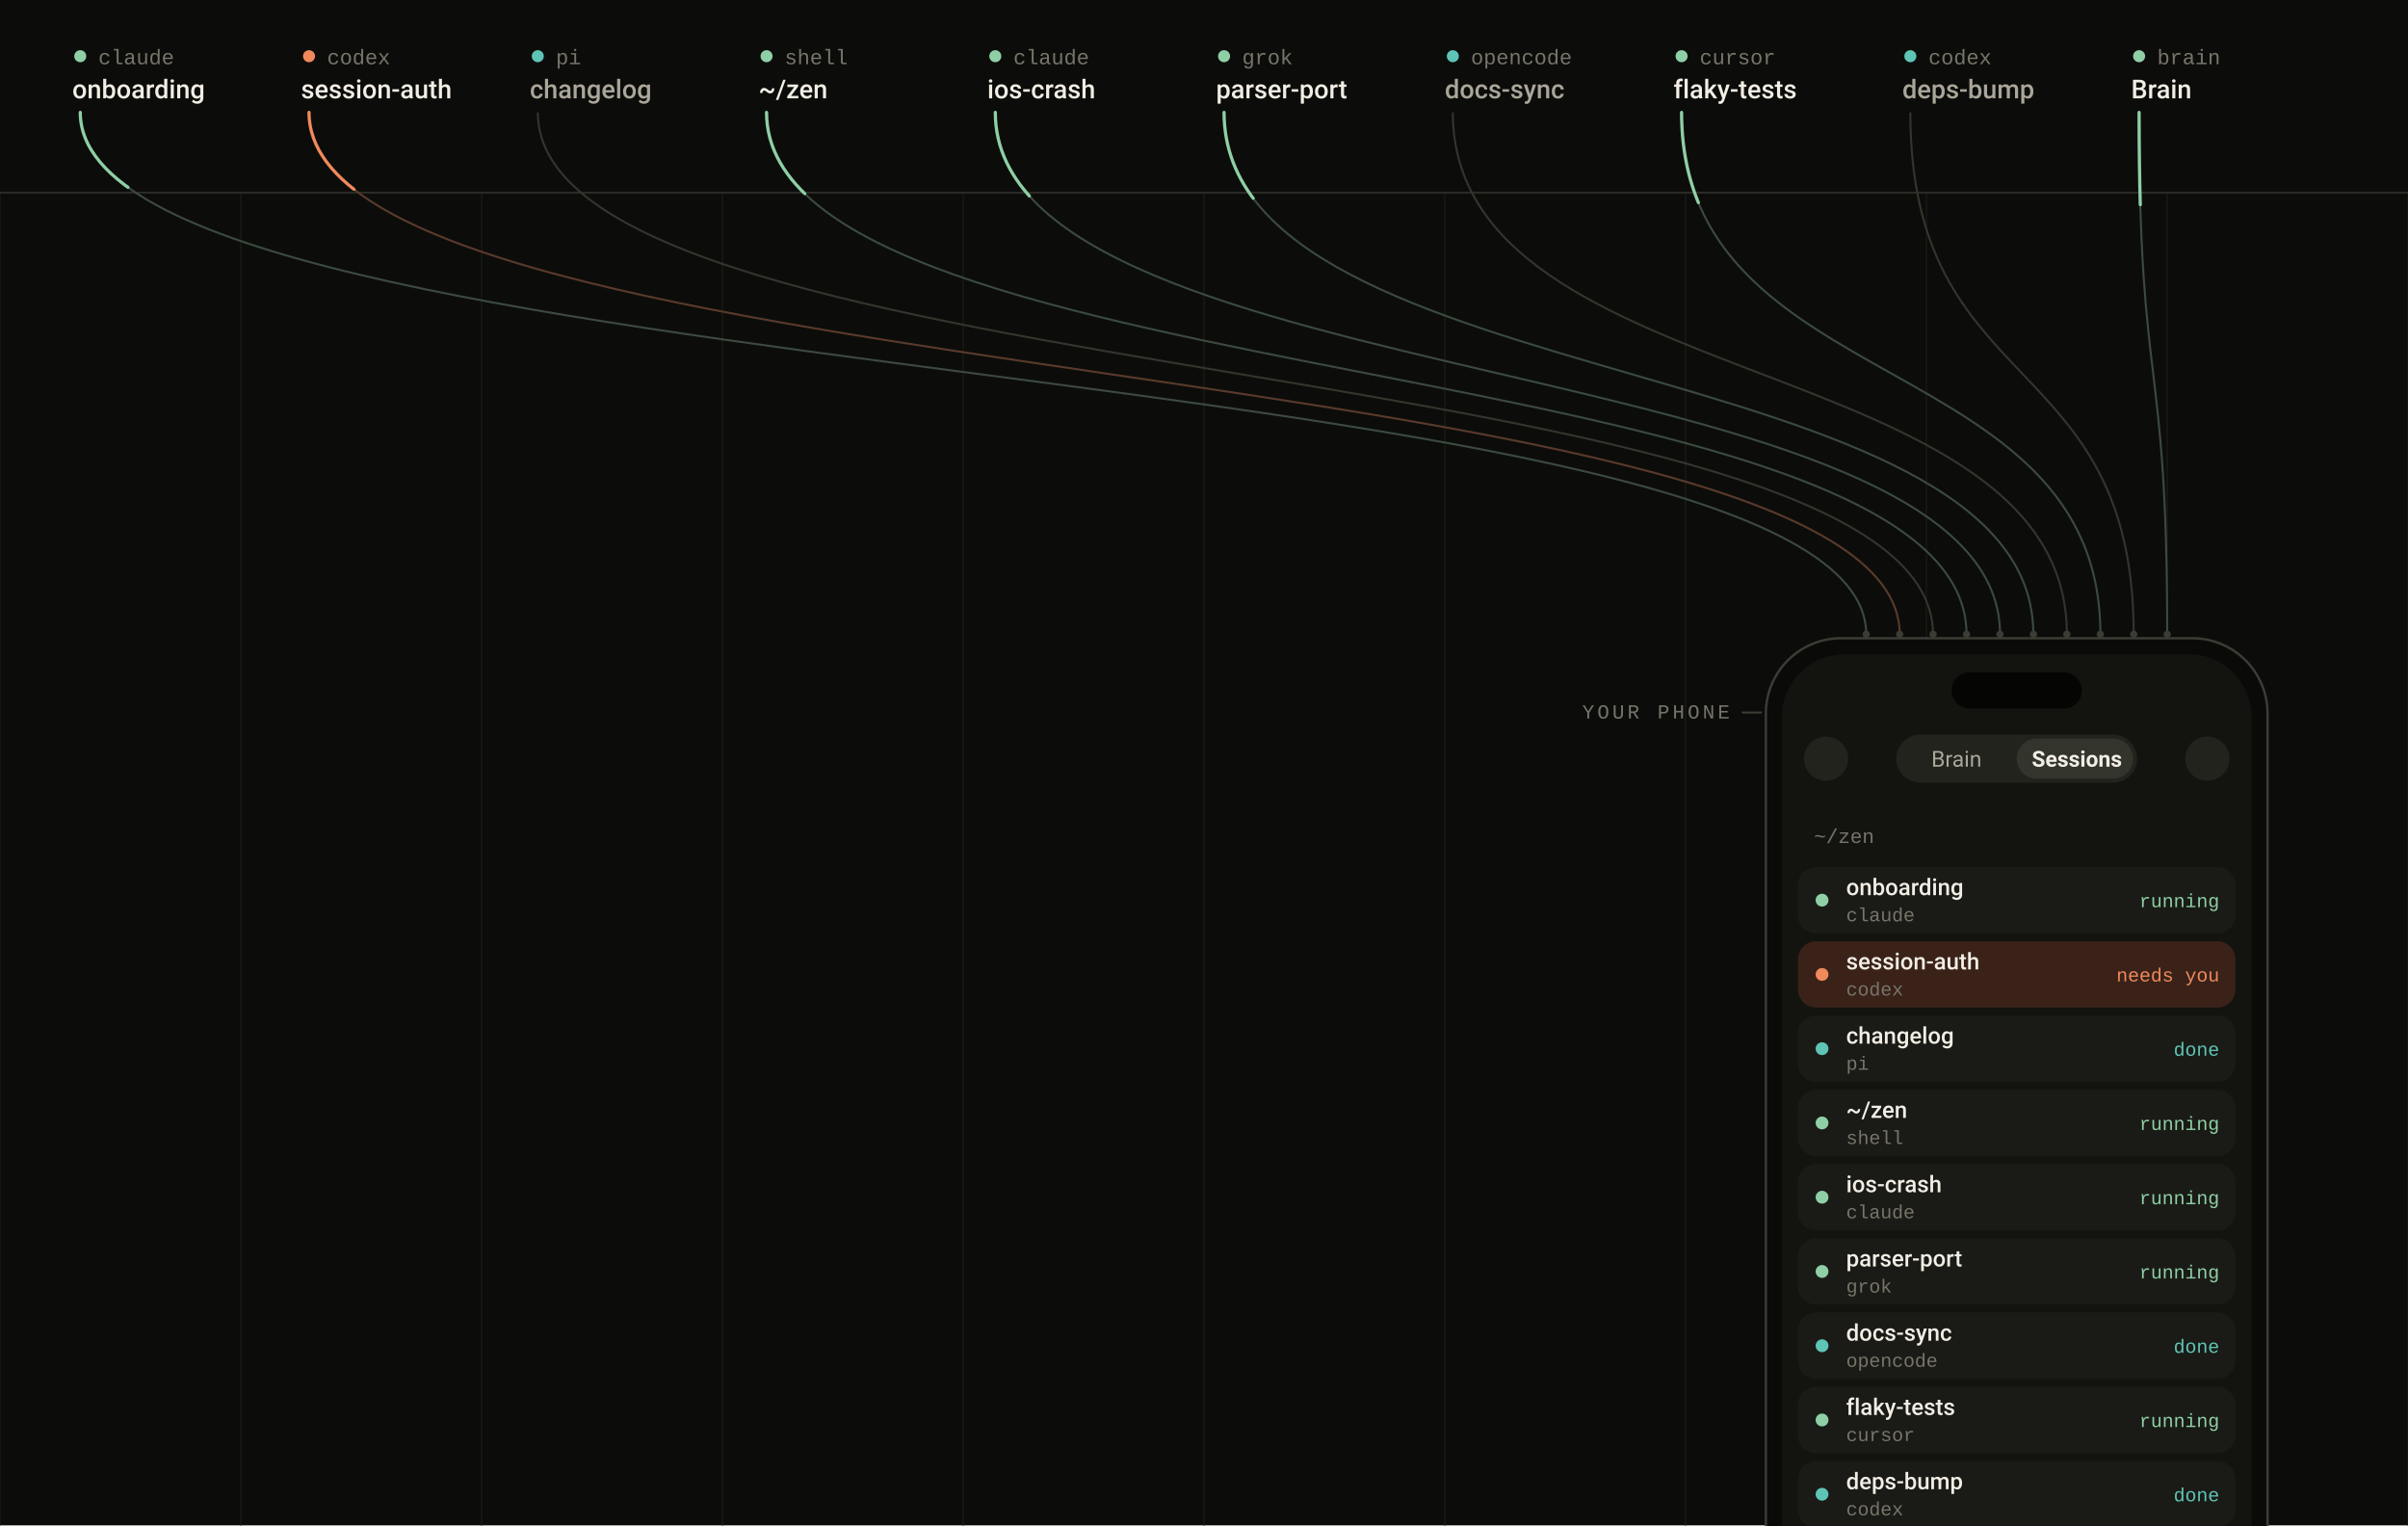
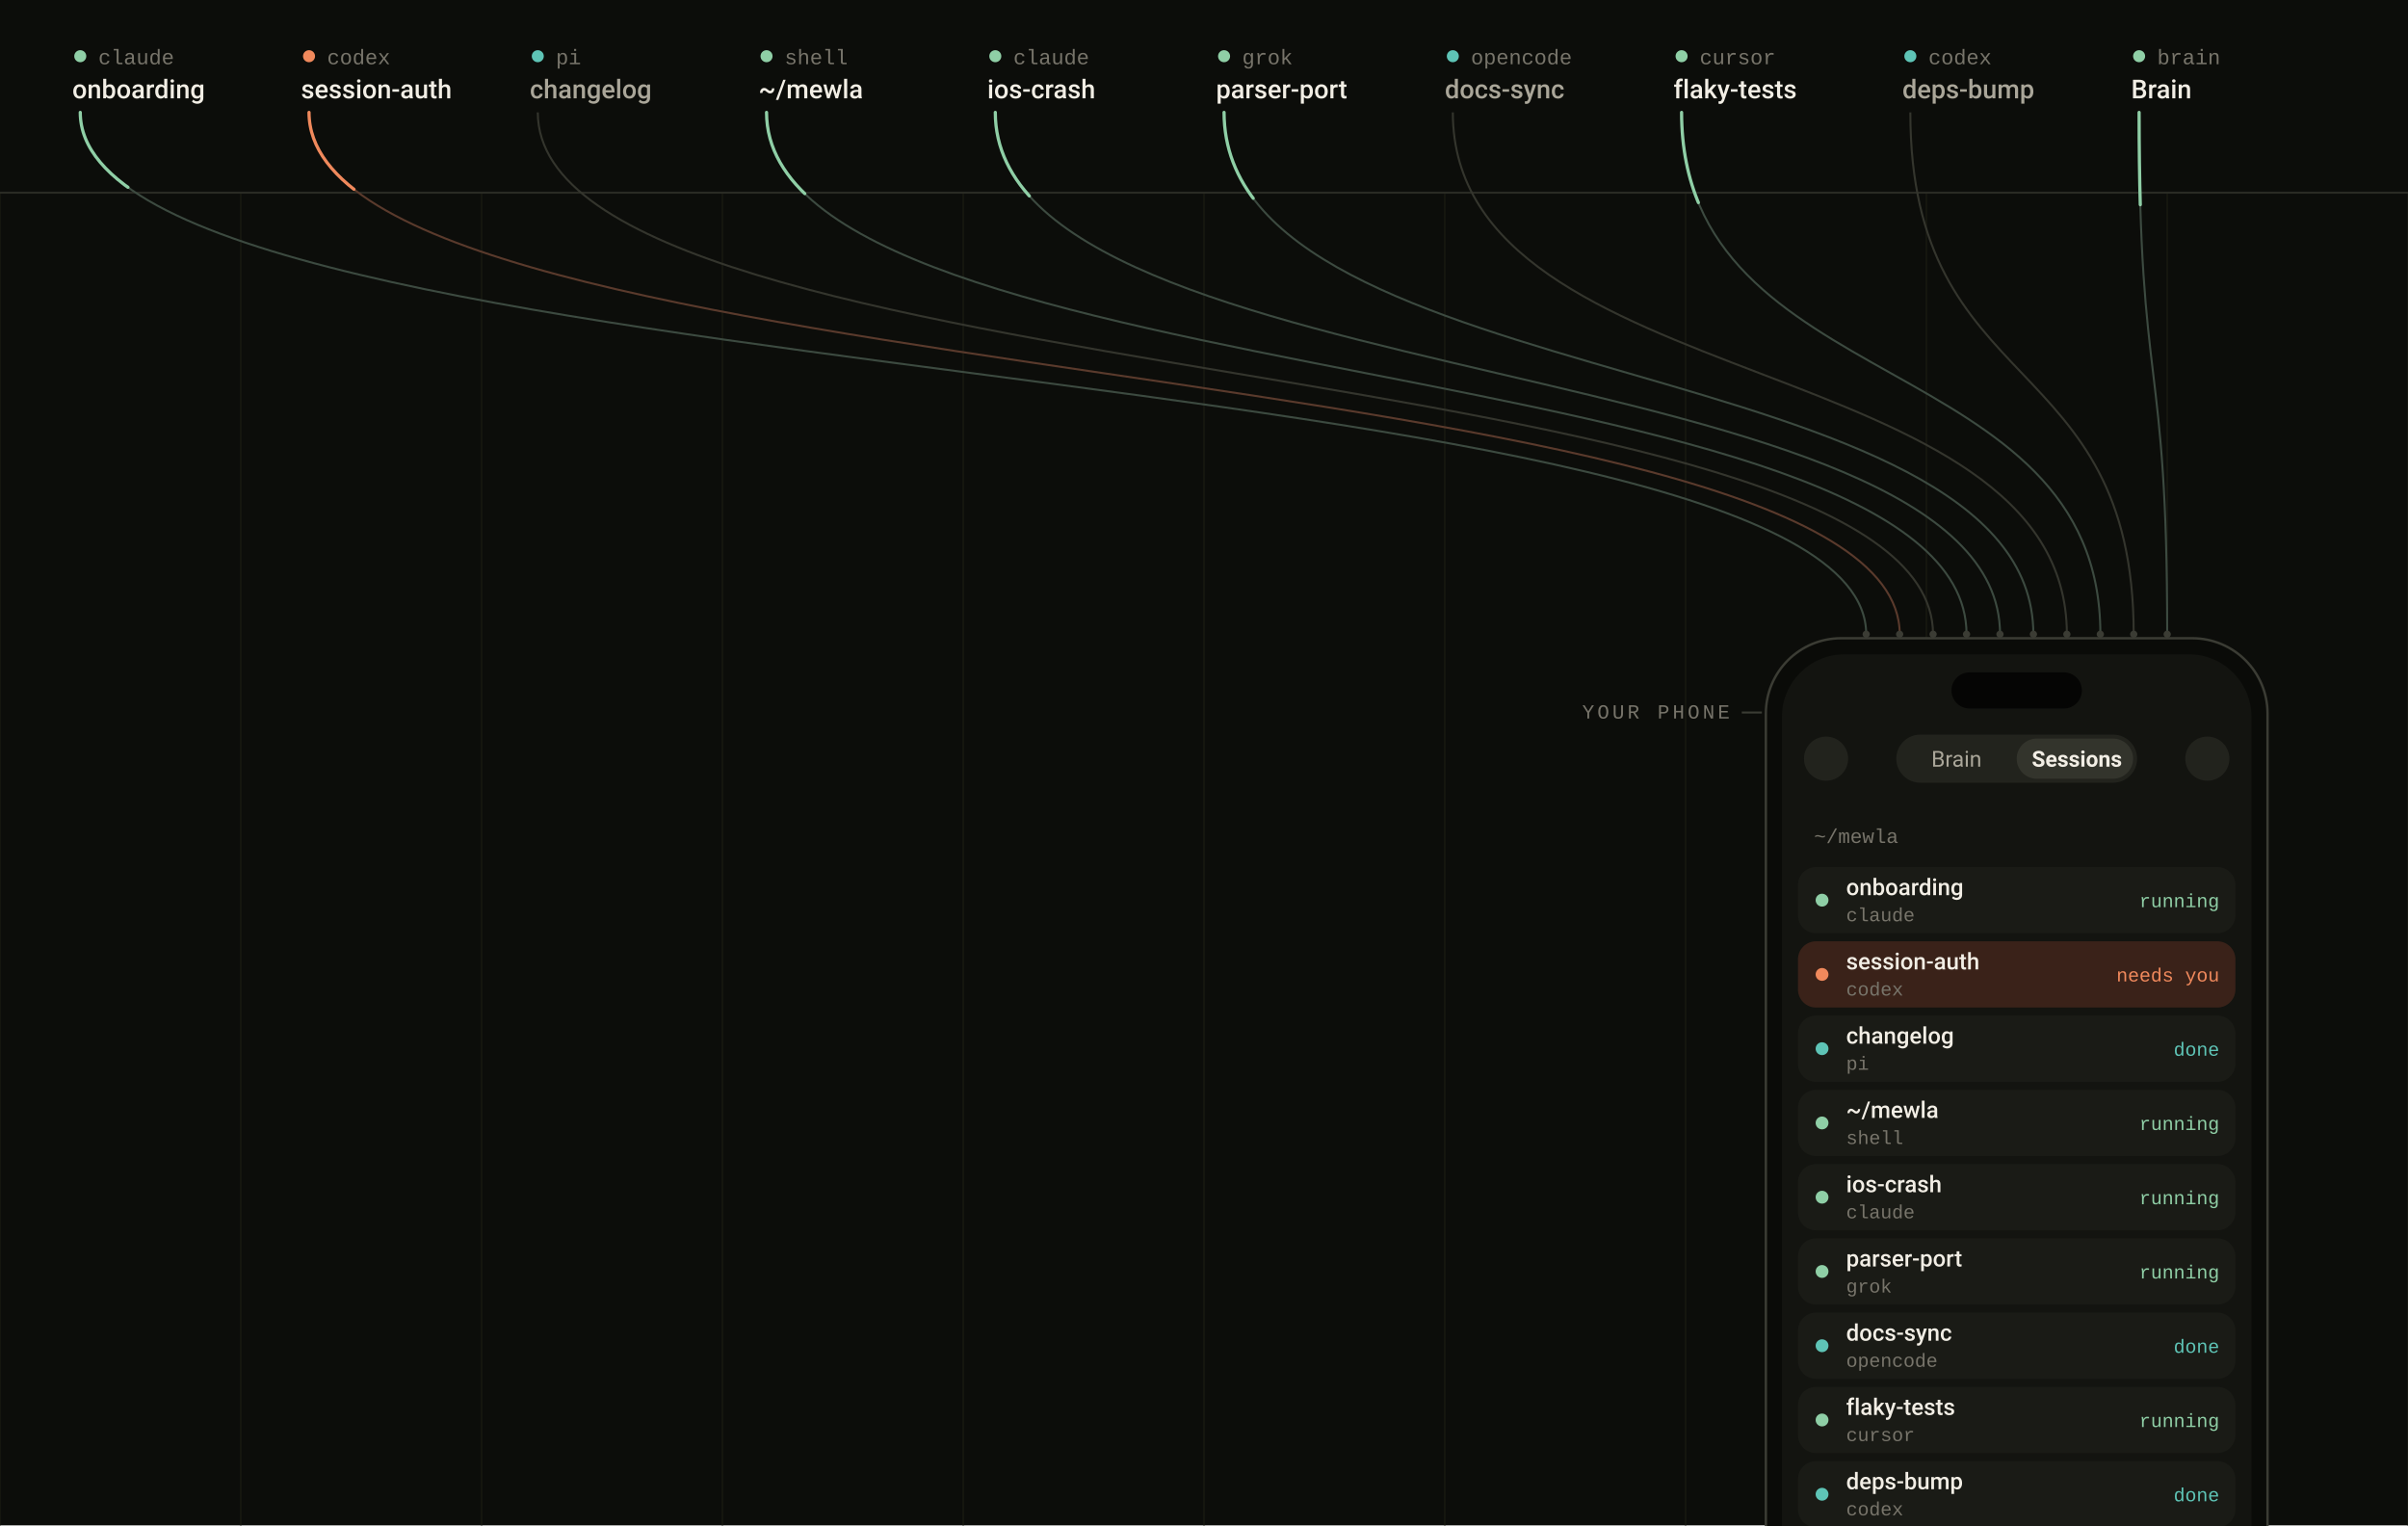
<svg xmlns="http://www.w3.org/2000/svg" class="hw" viewBox="0 0 1200 760" width="1200" height="760" role="img" aria-labelledby="hw-t hw-d" fill="none">
  <style>.hw text{font-family:Archivo,ui-sans-serif,system-ui,-apple-system,"Segoe UI",Roboto,Helvetica,Arial,sans-serif;white-space:pre}.hw .m{font-family:"Geist Mono",ui-monospace,SFMono-Regular,Menlo,Consolas,"Liberation Mono",monospace}
.hw .lp{stroke:#34352d;transition:stroke .25s}
.hw .lane.run .lp{stroke:#3c4a40}
.hw .lane.need .lp{stroke:#5a3a2c}
.hw .pu{stroke-dasharray:46 1000;stroke-dashoffset:1046;animation:hw-run var(--d,7s) linear infinite;animation-delay:var(--o,0s)}
.hw .need .pu{stroke:#f0895c}
.hw .blink{animation:hw-blink 2.4s ease-in-out infinite}
.hw .hit{stroke:transparent;stroke-width:22;pointer-events:stroke}
.hw .rowbg{transition:fill .25s}
.hw .lane:hover .lp{stroke:#8fcfa6}
.hw .lane.need:hover .lp{stroke:#f0895c}
.hw .lane:hover .rowbg{fill:#22231d}
@keyframes hw-run{to{stroke-dashoffset:0}}
@keyframes hw-blink{50%{opacity:.25}}
@media (prefers-reduced-motion:reduce){.hw .pu{display:none}.hw .blink{animation:none}}
</style>
  <rect class="bg" width="1200" height="760" rx="0" fill="#0c0d0a" />
  <path d="M0 96L0 760" stroke="#15160f" stroke-width="1" />
  <path d="M120 96L120 760" stroke="#15160f" stroke-width="1" />
  <path d="M240 96L240 760" stroke="#15160f" stroke-width="1" />
  <path d="M360 96L360 760" stroke="#15160f" stroke-width="1" />
  <path d="M480 96L480 760" stroke="#15160f" stroke-width="1" />
  <path d="M600 96L600 760" stroke="#15160f" stroke-width="1" />
  <path d="M720 96L720 760" stroke="#15160f" stroke-width="1" />
  <path d="M840 96L840 760" stroke="#15160f" stroke-width="1" />
  <path d="M960 96L960 760" stroke="#15160f" stroke-width="1" />
  <path d="M1080 96L1080 760" stroke="#15160f" stroke-width="1" />
  <path d="M1200 96L1200 760" stroke="#15160f" stroke-width="1" />
  <path d="M0 96L1200 96" stroke="#2a2b24" stroke-width="1" />
  <text x="862" y="358" font-size="10" fill="#77746a" text-anchor="end" class="m" letter-spacing="1.5">YOUR PHONE</text>
  <path d="M868 355L878 355" stroke="#3b3c34" stroke-width="1" />
  <g>
    <rect x="880" y="318" width="250" height="520" rx="37.5" fill="#0a0b08" stroke="#3b3c34" stroke-width="1.2" />
    <rect x="888" y="326" width="234" height="504" rx="31.25" fill="#131410" />
    <rect x="972.5" y="335" width="65" height="18" rx="9" fill="#050504" />
  </g>
  <rect x="945" y="366" width="120" height="24" rx="12" fill="#22231d" />
  <rect x="1005" y="368" width="58" height="20" rx="10" fill="#33342c" />
  <text x="975" y="382" font-size="11" fill="#aaa699" text-anchor="middle">Brain</text>
  <text x="1035" y="382" font-size="11" fill="#f2eee5" font-weight="600" text-anchor="middle">Sessions</text>
  <circle cx="910" cy="378" r="11" fill="#22231d" />
  <circle cx="1100" cy="378" r="11" fill="#22231d" />
-   <text x="904" y="420" font-size="10" fill="#77746a" class="m">~/zen</text>
+   <text x="904" y="420" font-size="10" fill="#77746a" class="m">~/mewla</text>
  <g class="lane run">
    <path d="M40.0 56.0C40.0 199.0,930.0 173.0,930.0 316.0" fill="none" stroke="#2a2b24" stroke-width="1" class="hit" />
    <path d="M40.0 56.0C40.0 199.0,930.0 173.0,930.0 316.0" fill="none" stroke="#34352d" stroke-width="1" class="lp" />
    <path d="M40.0 56.0C40.0 199.0,930.0 173.0,930.0 316.0" fill="none" stroke="#8fcfa6" stroke-width="1.6" class="pu" pathLength="1000" stroke-linecap="round" style="--d:6.0s;--o:0.0s" />
    <circle cx="930" cy="316" r="1.8" fill="#3b3c34" />
    <circle cx="40" cy="28" r="3" fill="#8fcfa6" />
    <text x="49" y="32" font-size="10.5" fill="#77746a" class="m">claude</text>
    <text x="36" y="49" font-size="13" fill="#f2eee5" font-weight="500">onboarding</text>
    <rect x="896" y="432" width="218" height="33" rx="9" fill="#1a1b16" class="rowbg" />
    <circle cx="908" cy="448.5" r="3.2" fill="#8fcfa6" />
    <text x="920" y="446" font-size="11.5" fill="#f2eee5" font-weight="500">onboarding</text>
    <text x="920" y="459" font-size="9.5" fill="#77746a" class="m">claude</text>
    <text x="1106" y="452" font-size="9.5" fill="#8fcfa6" text-anchor="end" class="m">running</text>
  </g>
  <g class="lane need">
    <path d="M154.0 56.0C154.0 199.0,946.7 173.0,946.7 316.0" fill="none" stroke="#2a2b24" stroke-width="1" class="hit" />
    <path d="M154.0 56.0C154.0 199.0,946.7 173.0,946.7 316.0" fill="none" stroke="#34352d" stroke-width="1" class="lp" />
    <path d="M154.0 56.0C154.0 199.0,946.7 173.0,946.7 316.0" fill="none" stroke="#8fcfa6" stroke-width="1.6" class="pu" pathLength="1000" stroke-linecap="round" style="--d:7.7s;--o:5.4s" />
    <circle cx="946.667" cy="316" r="1.8" fill="#3b3c34" />
    <circle cx="154" cy="28" r="3" fill="#f0895c" class="blink" />
    <text x="163" y="32" font-size="10.5" fill="#77746a" class="m">codex</text>
    <text x="150" y="49" font-size="13" fill="#f2eee5" font-weight="500">session-auth</text>
    <rect x="896" y="469" width="218" height="33" rx="9" fill="#3a2219" class="rowbg" />
    <circle cx="908" cy="485.5" r="3.2" fill="#f0895c" class="blink" />
    <text x="920" y="483" font-size="11.5" fill="#f2eee5" font-weight="500">session-auth</text>
    <text x="920" y="496" font-size="9.5" fill="#77746a" class="m">codex</text>
    <text x="1106" y="489" font-size="9.5" fill="#f0895c" text-anchor="end" class="m">needs you</text>
  </g>
  <g class="lane done">
    <path d="M268.0 56.0C268.0 199.0,963.3 173.0,963.3 316.0" fill="none" stroke="#2a2b24" stroke-width="1" class="hit" />
    <path d="M268.0 56.0C268.0 199.0,963.3 173.0,963.3 316.0" fill="none" stroke="#34352d" stroke-width="1" class="lp" />
    <circle cx="963.333" cy="316" r="1.8" fill="#3b3c34" />
    <circle cx="268" cy="28" r="3" fill="#5ec4b6" />
    <text x="277" y="32" font-size="10.5" fill="#77746a" class="m">pi</text>
    <text x="264" y="49" font-size="13" fill="#aaa699" font-weight="500">changelog</text>
    <rect x="896" y="506" width="218" height="33" rx="9" fill="#1a1b16" class="rowbg" />
    <circle cx="908" cy="522.5" r="3.2" fill="#5ec4b6" />
    <text x="920" y="520" font-size="11.5" fill="#f2eee5" font-weight="500">changelog</text>
    <text x="920" y="533" font-size="9.5" fill="#77746a" class="m">pi</text>
    <text x="1106" y="526" font-size="9.5" fill="#5ec4b6" text-anchor="end" class="m">done</text>
  </g>
  <g class="lane run">
    <path d="M382.0 56.0C382.0 199.0,980.0 173.0,980.0 316.0" fill="none" stroke="#2a2b24" stroke-width="1" class="hit" />
    <path d="M382.0 56.0C382.0 199.0,980.0 173.0,980.0 316.0" fill="none" stroke="#34352d" stroke-width="1" class="lp" />
    <path d="M382.0 56.0C382.0 199.0,980.0 173.0,980.0 316.0" fill="none" stroke="#8fcfa6" stroke-width="1.6" class="pu" pathLength="1000" stroke-linecap="round" style="--d:6.1s;--o:5.3s" />
    <circle cx="980" cy="316" r="1.8" fill="#3b3c34" />
    <circle cx="382" cy="28" r="3" fill="#8fcfa6" />
    <text x="391" y="32" font-size="10.5" fill="#77746a" class="m">shell</text>
-     <text x="378" y="49" font-size="13" fill="#f2eee5" font-weight="500">~/zen</text>
+     <text x="378" y="49" font-size="13" fill="#f2eee5" font-weight="500">~/mewla</text>
    <rect x="896" y="543" width="218" height="33" rx="9" fill="#1a1b16" class="rowbg" />
    <circle cx="908" cy="559.5" r="3.2" fill="#8fcfa6" />
-     <text x="920" y="557" font-size="11.5" fill="#f2eee5" font-weight="500">~/zen</text>
+     <text x="920" y="557" font-size="11.5" fill="#f2eee5" font-weight="500">~/mewla</text>
    <text x="920" y="570" font-size="9.5" fill="#77746a" class="m">shell</text>
    <text x="1106" y="563" font-size="9.5" fill="#8fcfa6" text-anchor="end" class="m">running</text>
  </g>
  <g class="lane run">
    <path d="M496.0 56.0C496.0 199.0,996.7 173.0,996.7 316.0" fill="none" stroke="#2a2b24" stroke-width="1" class="hit" />
    <path d="M496.0 56.0C496.0 199.0,996.7 173.0,996.7 316.0" fill="none" stroke="#34352d" stroke-width="1" class="lp" />
    <path d="M496.0 56.0C496.0 199.0,996.7 173.0,996.7 316.0" fill="none" stroke="#8fcfa6" stroke-width="1.6" class="pu" pathLength="1000" stroke-linecap="round" style="--d:7.8s;--o:6.4s" />
    <circle cx="996.667" cy="316" r="1.8" fill="#3b3c34" />
    <circle cx="496" cy="28" r="3" fill="#8fcfa6" />
    <text x="505" y="32" font-size="10.5" fill="#77746a" class="m">claude</text>
    <text x="492" y="49" font-size="13" fill="#f2eee5" font-weight="500">ios-crash</text>
    <rect x="896" y="580" width="218" height="33" rx="9" fill="#1a1b16" class="rowbg" />
    <circle cx="908" cy="596.5" r="3.2" fill="#8fcfa6" />
    <text x="920" y="594" font-size="11.5" fill="#f2eee5" font-weight="500">ios-crash</text>
    <text x="920" y="607" font-size="9.5" fill="#77746a" class="m">claude</text>
    <text x="1106" y="600" font-size="9.5" fill="#8fcfa6" text-anchor="end" class="m">running</text>
  </g>
  <g class="lane run">
    <path d="M610.0 56.0C610.0 199.0,1013.3 173.0,1013.3 316.0" fill="none" stroke="#2a2b24" stroke-width="1" class="hit" />
    <path d="M610.0 56.0C610.0 199.0,1013.3 173.0,1013.3 316.0" fill="none" stroke="#34352d" stroke-width="1" class="lp" />
    <path d="M610.0 56.0C610.0 199.0,1013.3 173.0,1013.3 316.0" fill="none" stroke="#8fcfa6" stroke-width="1.6" class="pu" pathLength="1000" stroke-linecap="round" style="--d:9.5s;--o:7.5s" />
    <circle cx="1013.33" cy="316" r="1.8" fill="#3b3c34" />
    <circle cx="610" cy="28" r="3" fill="#8fcfa6" />
    <text x="619" y="32" font-size="10.5" fill="#77746a" class="m">grok</text>
    <text x="606" y="49" font-size="13" fill="#f2eee5" font-weight="500">parser-port</text>
    <rect x="896" y="617" width="218" height="33" rx="9" fill="#1a1b16" class="rowbg" />
    <circle cx="908" cy="633.5" r="3.2" fill="#8fcfa6" />
    <text x="920" y="631" font-size="11.5" fill="#f2eee5" font-weight="500">parser-port</text>
    <text x="920" y="644" font-size="9.5" fill="#77746a" class="m">grok</text>
    <text x="1106" y="637" font-size="9.5" fill="#8fcfa6" text-anchor="end" class="m">running</text>
  </g>
  <g class="lane done">
    <path d="M724.0 56.0C724.0 199.0,1030.0 173.0,1030.0 316.0" fill="none" stroke="#2a2b24" stroke-width="1" class="hit" />
    <path d="M724.0 56.0C724.0 199.0,1030.0 173.0,1030.0 316.0" fill="none" stroke="#34352d" stroke-width="1" class="lp" />
    <circle cx="1030" cy="316" r="1.8" fill="#3b3c34" />
    <circle cx="724" cy="28" r="3" fill="#5ec4b6" />
    <text x="733" y="32" font-size="10.5" fill="#77746a" class="m">opencode</text>
    <text x="720" y="49" font-size="13" fill="#aaa699" font-weight="500">docs-sync</text>
    <rect x="896" y="654" width="218" height="33" rx="9" fill="#1a1b16" class="rowbg" />
    <circle cx="908" cy="670.5" r="3.2" fill="#5ec4b6" />
    <text x="920" y="668" font-size="11.5" fill="#f2eee5" font-weight="500">docs-sync</text>
    <text x="920" y="681" font-size="9.5" fill="#77746a" class="m">opencode</text>
    <text x="1106" y="674" font-size="9.5" fill="#5ec4b6" text-anchor="end" class="m">done</text>
  </g>
  <g class="lane run">
    <path d="M838.0 56.0C838.0 199.0,1046.7 173.0,1046.7 316.0" fill="none" stroke="#2a2b24" stroke-width="1" class="hit" />
    <path d="M838.0 56.0C838.0 199.0,1046.7 173.0,1046.7 316.0" fill="none" stroke="#34352d" stroke-width="1" class="lp" />
    <path d="M838.0 56.0C838.0 199.0,1046.7 173.0,1046.7 316.0" fill="none" stroke="#8fcfa6" stroke-width="1.6" class="pu" pathLength="1000" stroke-linecap="round" style="--d:7.9s;--o:7.6s" />
    <circle cx="1046.67" cy="316" r="1.8" fill="#3b3c34" />
    <circle cx="838" cy="28" r="3" fill="#8fcfa6" />
    <text x="847" y="32" font-size="10.5" fill="#77746a" class="m">cursor</text>
    <text x="834" y="49" font-size="13" fill="#f2eee5" font-weight="500">flaky-tests</text>
    <rect x="896" y="691" width="218" height="33" rx="9" fill="#1a1b16" class="rowbg" />
    <circle cx="908" cy="707.5" r="3.2" fill="#8fcfa6" />
    <text x="920" y="705" font-size="11.5" fill="#f2eee5" font-weight="500">flaky-tests</text>
    <text x="920" y="718" font-size="9.5" fill="#77746a" class="m">cursor</text>
    <text x="1106" y="711" font-size="9.5" fill="#8fcfa6" text-anchor="end" class="m">running</text>
  </g>
  <g class="lane done">
    <path d="M952.0 56.0C952.0 199.0,1063.3 173.0,1063.3 316.0" fill="none" stroke="#2a2b24" stroke-width="1" class="hit" />
    <path d="M952.0 56.0C952.0 199.0,1063.3 173.0,1063.3 316.0" fill="none" stroke="#34352d" stroke-width="1" class="lp" />
    <circle cx="1063.33" cy="316" r="1.8" fill="#3b3c34" />
    <circle cx="952" cy="28" r="3" fill="#5ec4b6" />
    <text x="961" y="32" font-size="10.5" fill="#77746a" class="m">codex</text>
    <text x="948" y="49" font-size="13" fill="#aaa699" font-weight="500">deps-bump</text>
    <rect x="896" y="728" width="218" height="33" rx="9" fill="#1a1b16" class="rowbg" />
    <circle cx="908" cy="744.5" r="3.2" fill="#5ec4b6" />
    <text x="920" y="742" font-size="11.5" fill="#f2eee5" font-weight="500">deps-bump</text>
    <text x="920" y="755" font-size="9.5" fill="#77746a" class="m">codex</text>
    <text x="1106" y="748" font-size="9.5" fill="#5ec4b6" text-anchor="end" class="m">done</text>
  </g>
  <g class="lane run">
    <path d="M1066.0 56.0C1066.0 199.0,1080.0 173.0,1080.0 316.0" fill="none" stroke="#2a2b24" stroke-width="1" class="hit" />
    <path d="M1066.0 56.0C1066.0 199.0,1080.0 173.0,1080.0 316.0" fill="none" stroke="#34352d" stroke-width="1" class="lp" />
    <path d="M1066.0 56.0C1066.0 199.0,1080.0 173.0,1080.0 316.0" fill="none" stroke="#8fcfa6" stroke-width="1.6" class="pu" pathLength="1000" stroke-linecap="round" style="--d:6.3s;--o:4.5s" />
    <circle cx="1080" cy="316" r="1.8" fill="#3b3c34" />
    <circle cx="1066" cy="28" r="3" fill="#8fcfa6" />
    <text x="1075" y="32" font-size="10.5" fill="#77746a" class="m">brain</text>
    <text x="1062" y="49" font-size="13" fill="#f2eee5" font-weight="500">Brain</text>
    <rect x="896" y="765" width="218" height="33" rx="9" fill="#1a1b16" class="rowbg" />
    <circle cx="908" cy="781.5" r="3.2" fill="#8fcfa6" />
    <text x="920" y="779" font-size="11.5" fill="#f2eee5" font-weight="500">Brain</text>
    <text x="920" y="792" font-size="9.5" fill="#77746a" class="m">brain</text>
    <text x="1106" y="785" font-size="9.5" fill="#8fcfa6" text-anchor="end" class="m">running</text>
  </g>
</svg>
